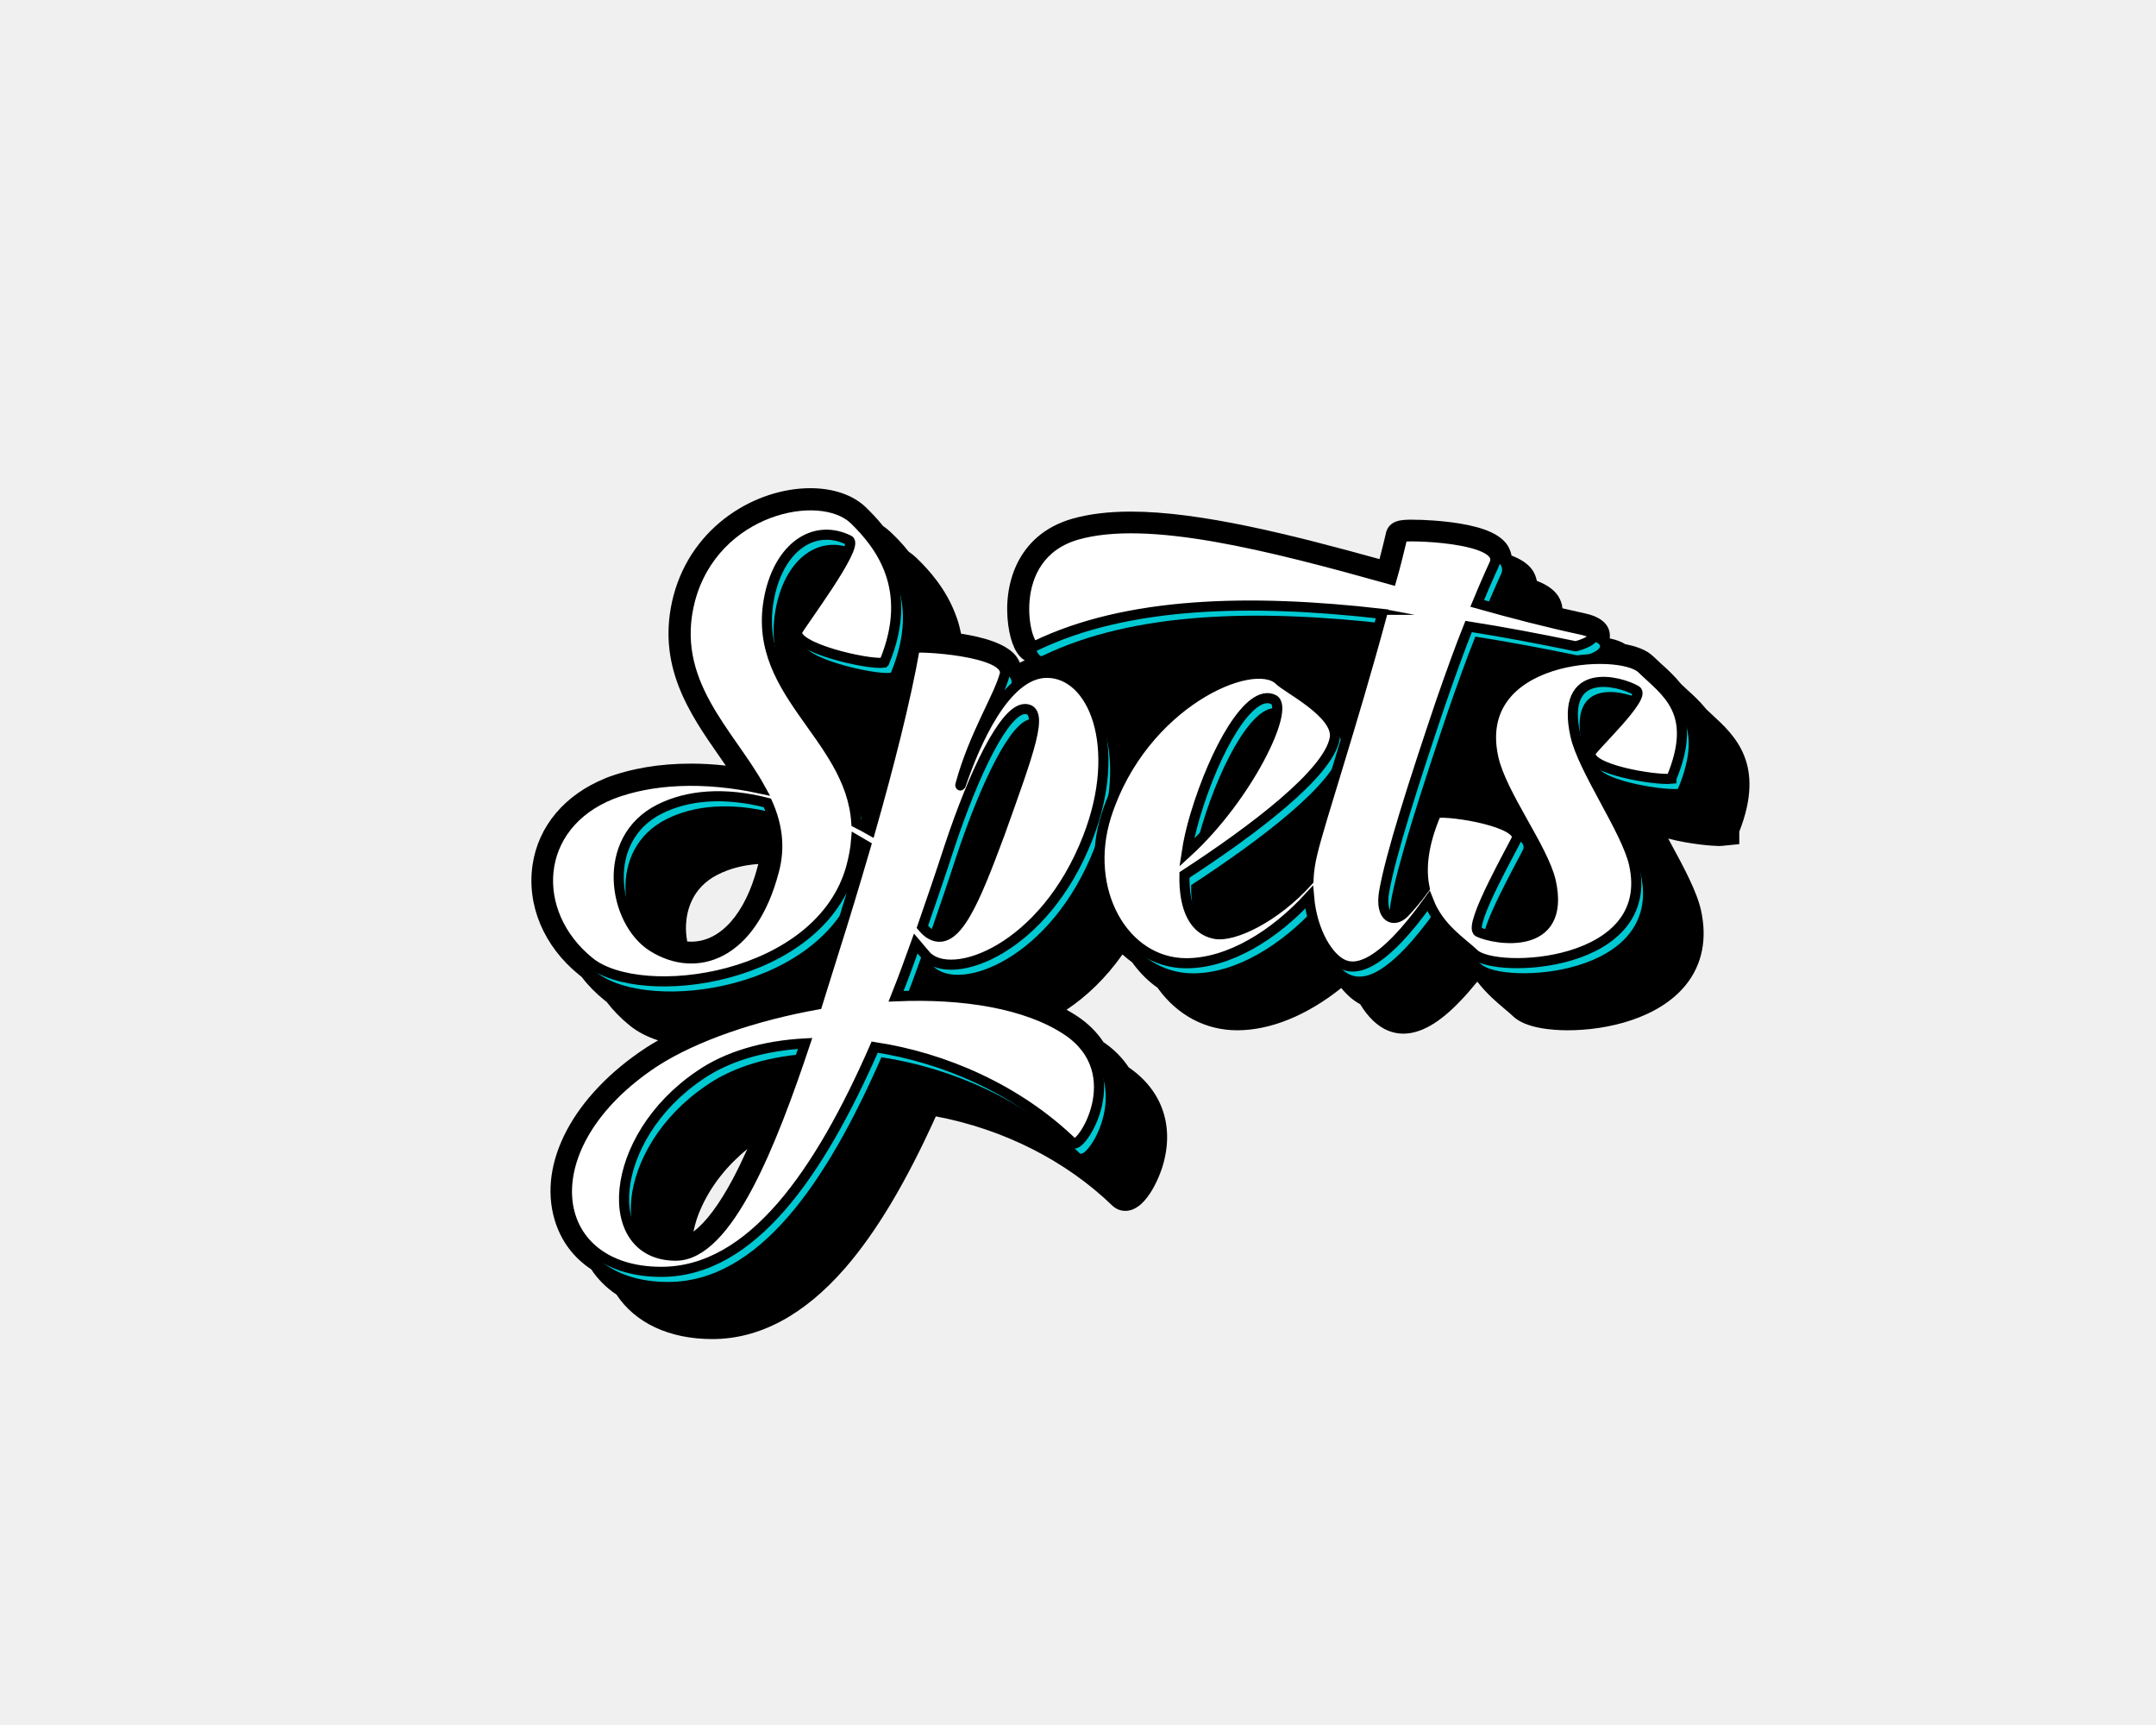
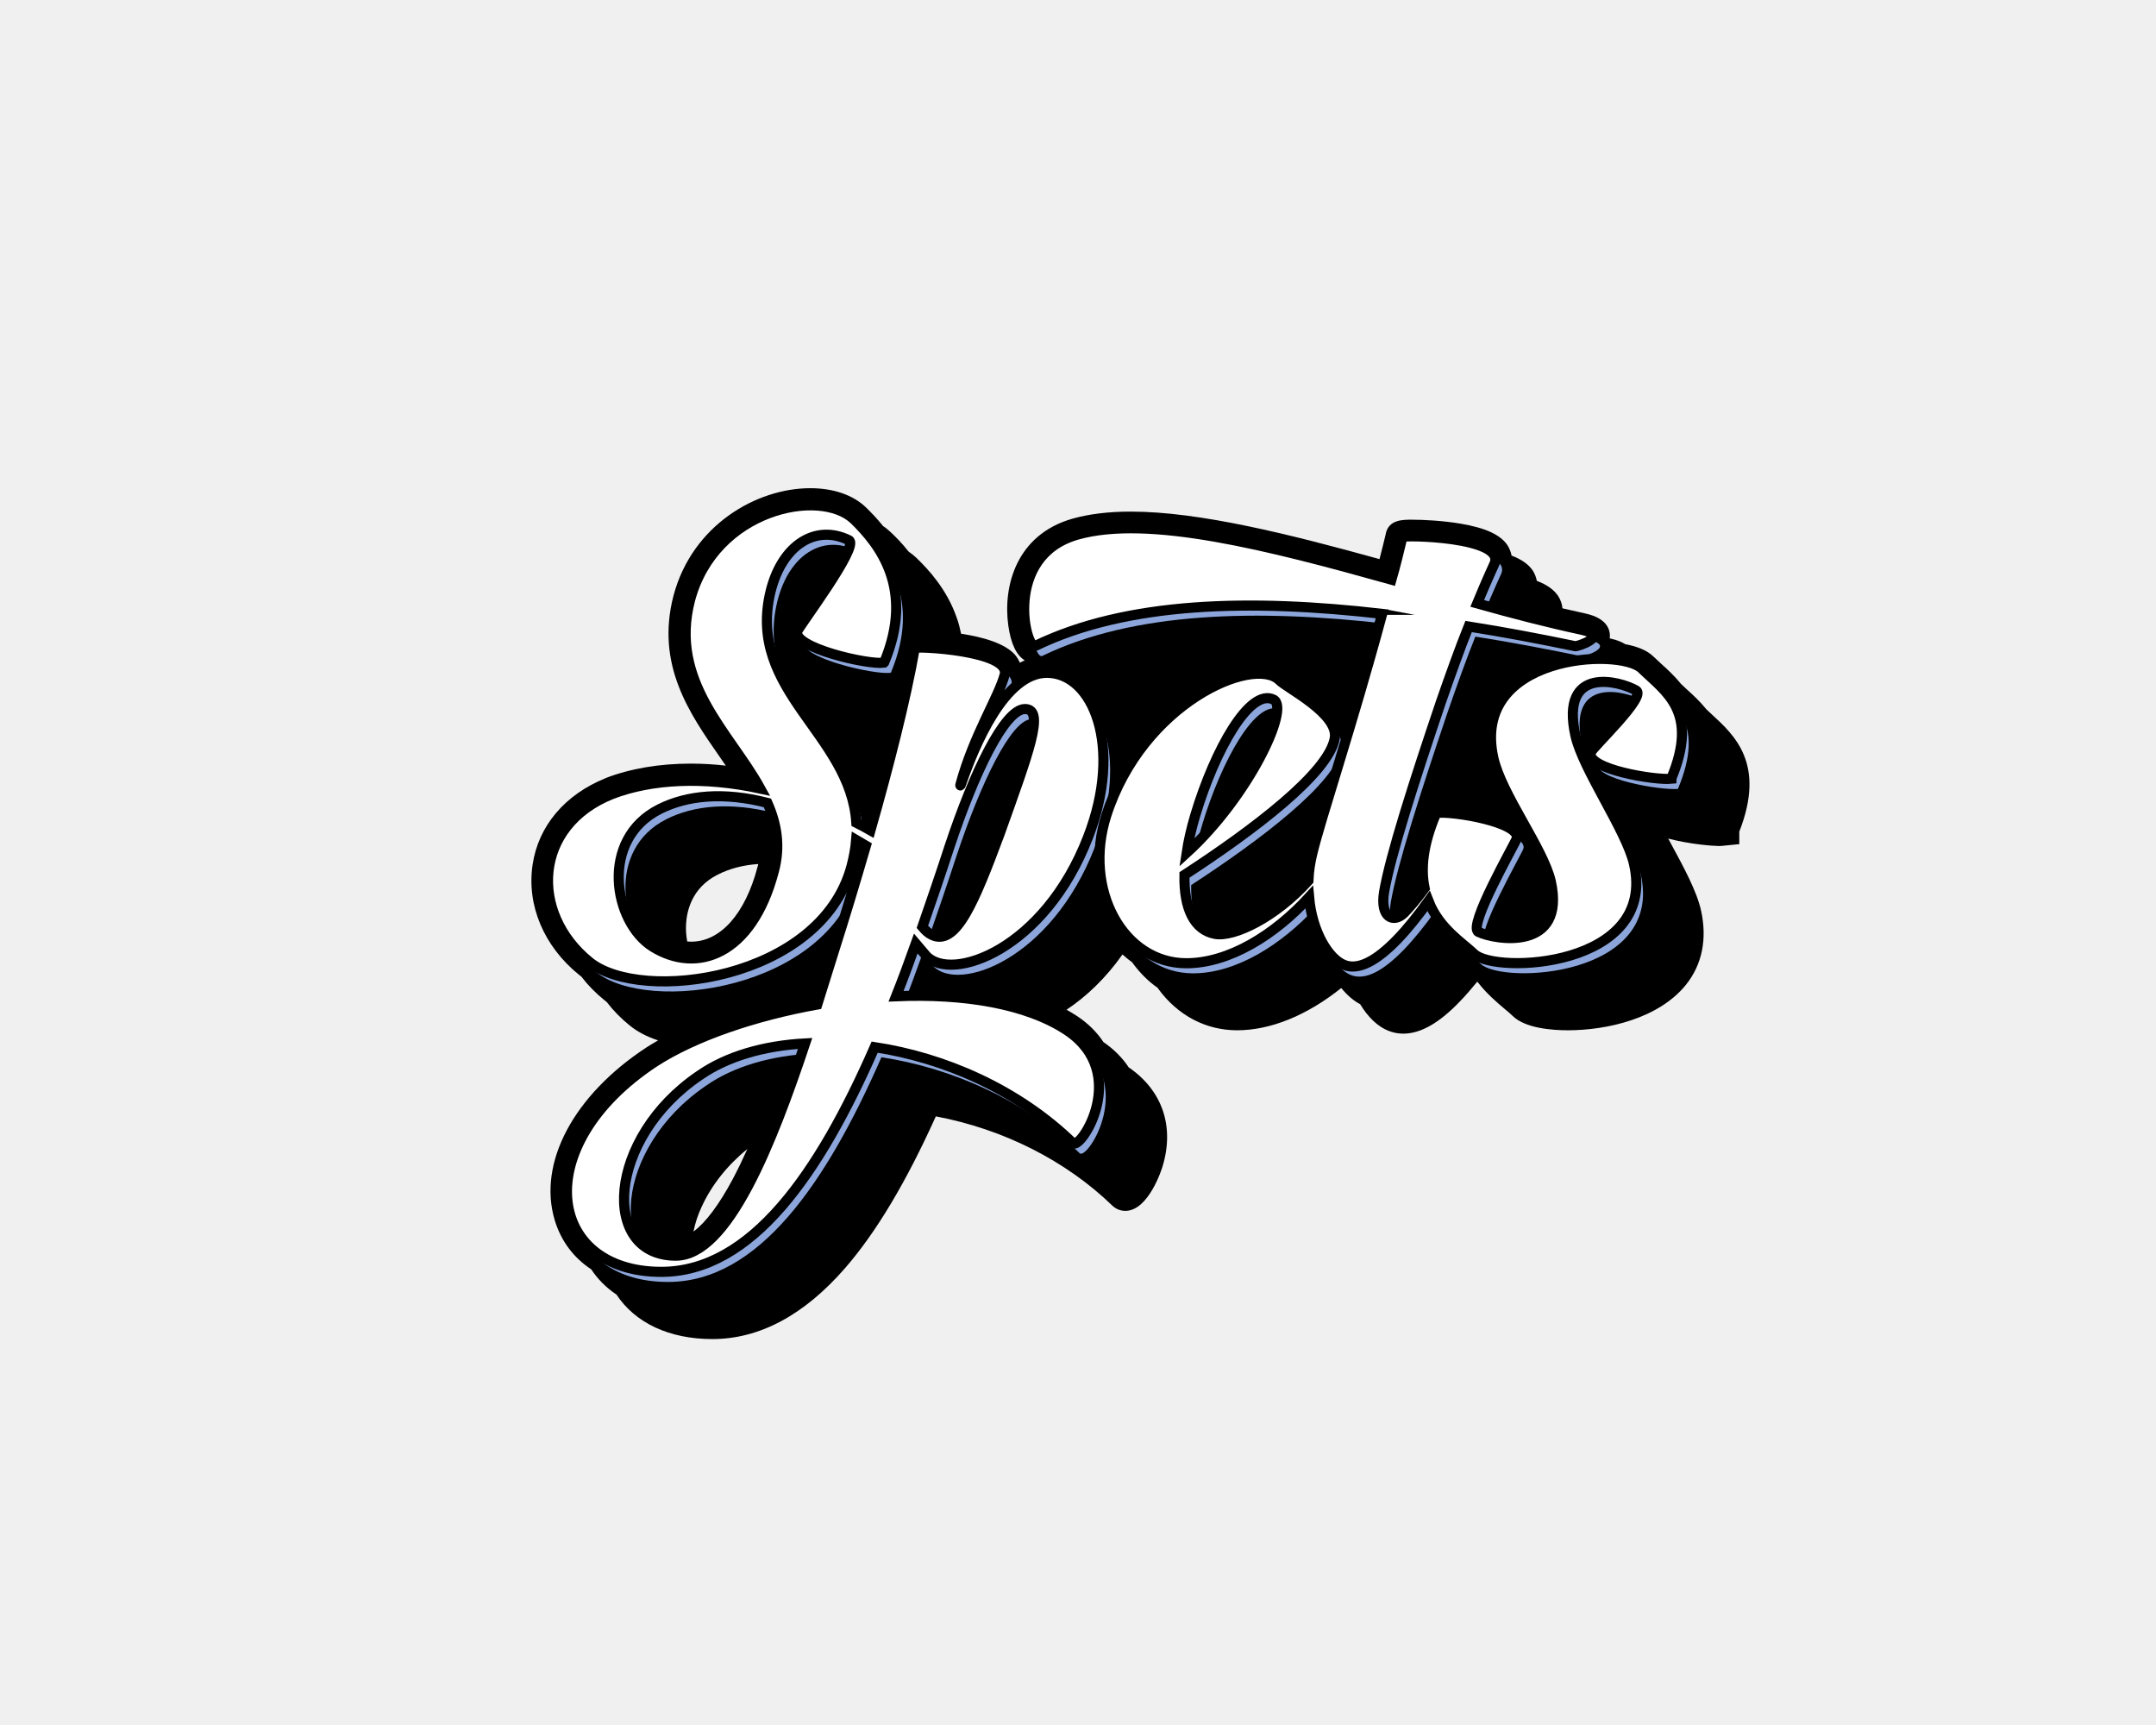
<svg xmlns="http://www.w3.org/2000/svg" version="1.1" id="Layer_1" x="0px" y="0px" viewBox="0 0 1280 1024" style="enable-background:new 0 0 1280 1024;" xml:space="preserve">
  <style type="text/css">
- 	.st0{fill:#00C9D3;}
+ 	.st0{fill:#8CA6DB;}
	.st1{fill:#FFFFFF;stroke:#000000;stroke-width:6;stroke-miterlimit:10;}
</style>
  <path d="M1016.2,424c-1.1-1-2.1-1.9-3.1-2.9c-3.8-4.7-8-8.6-11.9-12.1c-1.1-1-2.1-1.9-3.1-2.9c-3.8-4.7-8-8.6-11.9-12.1  c-1.6-1.5-3.1-2.9-4.6-4.3c-4.1-4-10.4-6.1-16.7-7.3c-2.1-1.3-4.9-2.5-8.6-3.3c-0.2,0-0.4-0.1-0.6-0.1c0,0,0-0.1,0-0.1  c0.5-4.2-0.8-11.7-14.4-14.7c-4.5-1-9-2-13.7-3.1c-0.2-2.6-1.1-5.1-2.6-7.4c-2.5-3.7-6.6-6.6-12.6-8.9c-0.4-2.1-1.2-4.2-2.4-6.1  c-2.5-3.7-6.6-6.6-12.6-8.9c-0.4-2.1-1.2-4.2-2.4-6.1c-4.2-6.3-13.2-10.4-28.2-12.9c-10.3-1.7-21.5-2.3-28.5-2.3  c-5.7,0-13.5,0-15.5,7.9l0,0.2c-1.2,4.9-2.4,10.1-3.8,15.3c-52.7-14.6-106.7-28.2-147.6-28.2c-13.4,0-24.7,1.4-34.7,4.2  c-33.3,9.5-41.3,40-38.1,63.3c1.5,10.8,4.8,17.8,9.8,20.8c-1,0.4-1.9,0.9-2.9,1.4c-0.6-1.4-1.4-2.8-2.3-4  c-5.9-7.5-20-11.3-32.6-13.2c-0.7-3.3-1.5-6.6-2.7-9.8c-5.8-16.5-16.4-28.1-24-35.4c-1.4-1.3-2.9-2.5-4.5-3.6  c-3.6-4.6-7.3-8.4-10.5-11.4c-1.4-1.3-2.9-2.6-4.6-3.7c-3.6-4.5-7.3-8.3-10.4-11.3c-7.6-7.2-19.2-11.2-32.8-11.2  c-31.9,0-70,21.8-81.2,63.6c-10.8,41.2,9.5,70.2,27.4,95.9c1.2,1.7,2.4,3.5,3.6,5.2c-7-0.8-13.9-1.2-20.7-1.2  c-18.8,0-35.8,2.9-50.7,8.6l-0.1,0.1c-24,9.7-39.8,28.3-43.2,51.3c-3.6,24.1,6.7,48.5,27.6,65.4c0.5,0.4,0.9,0.7,1.4,1.1  c3.8,5,8.4,9.7,13.6,13.9c0.5,0.4,0.9,0.7,1.4,1.1c3.8,5,8.4,9.7,13.6,13.9c4.5,3.7,10.2,6.7,16.9,8.9c-2.5,1.4-4.9,2.9-7.1,4.3  c-43.1,28.3-64.4,68.4-54.3,102.3c3.7,12.4,11.2,22.4,21.7,29.3c3.9,5.9,9,11,15,15c11.1,16.8,31.3,26.4,56.9,26.4  c28,0,54.5-14.2,78.8-42.1c18.5-21.3,36.2-50.9,53.9-90.1c40.2,7.6,77.2,26.3,104.8,53c2.1,2,4.8,3.1,7.7,3.1c0,0,0,0,0,0  c13.9,0,21.8-25.3,22.1-26.4c7.2-23.7-0.1-45.1-20.1-58.8c-3.7-5.6-8.7-10.7-15-15c-3.8-5.8-9.1-11.1-15.6-15.4  c-2.1-1.4-4.2-2.6-6.3-3.8c11.6-7.7,23.2-18.6,33.2-32.8c1.9,1.7,3.9,3.3,5.9,4.8c0.1,0.2,0.2,0.3,0.3,0.5  c4.3,5.8,9.2,10.7,14.7,14.5c0.1,0.2,0.2,0.3,0.3,0.5c11.6,15.9,28.3,24.7,46.9,24.7c20,0,41.7-9,61.8-25.1  c3.4,4.2,7.2,7.5,11.2,9.6c4.6,7.6,10.4,13.3,16.8,15.8c2.8,1.1,5.7,1.7,8.8,1.7c10.3,0,21.4-6.3,33.8-19.3  c3.1-3.2,6.5-7.1,10.1-11.5c0.1,0.1,0.2,0.1,0.3,0.2c5.4,7,11.5,12.1,16.1,16c1.9,1.6,3.6,3,4.8,4.2c7.5,7.3,23.7,8.4,32.6,8.4  c23.5,0,54.2-7.1,70.2-27.1c9.6-12,12.6-27.2,8.9-44c-2.5-11.3-10.1-25.4-18.2-40.3c-0.4-0.8-0.9-1.6-1.3-2.4  c13,3.4,26.7,4.4,29.8,4.4c1.3,0,2.4,0,3.4-0.2l9-0.9v-7.4C1048.4,453.4,1029.8,436.5,1016.2,424z M886.1,475.8  c0.3,0.5,0.5,1,0.8,1.5c-0.4-0.1-0.8-0.2-1.2-0.3C885.8,476.6,886,476.2,886.1,475.8z M676.4,429.3c-2.2-2-4.5-3.7-6.9-5.1  c-0.4-0.6-0.8-1.2-1.2-1.8c-1.5-2.2-3.1-4.2-4.8-6c12.4-4.7,25.9-8.5,40.7-11.2c-3.8,2.5-7.6,5.2-11.2,8.2  C687.8,417.6,682.1,422.9,676.4,429.3z M771.9,399.7c9.1,0,18.4,0.3,28.1,0.7c-1.8,6.3-3.6,12.3-5.3,18.2  c-6.4-7.4-15.6-13.5-22.9-18.2c-0.4-0.2-0.7-0.5-1.1-0.7C771.2,399.7,771.5,399.7,771.9,399.7z M416.7,716.1  c5.8-12.6,15.2-24.5,27-34c-2.8,6.2-5.7,12.2-8.6,17.7c-8.1,15.2-16.1,25.9-23.4,31.3C412.7,726.2,414.3,721.1,416.7,716.1z   M517.7,451.2c-8.3-11.7-15.8-22.7-19.7-34.8c5.4,5.1,15.4,9.1,25.5,12C521.7,435.6,519.8,443.2,517.7,451.2z M408,558.9  c-0.6-3.3-0.9-6.8-0.7-10.2c0.4-7.7,3.3-21.7,18.8-29.5c7.1-3.6,15.2-5.7,24.1-6.3c-0.1,0.6-0.3,1.2-0.5,1.8l0,0.1  c-7.3,27.7-22,44.2-39.3,44.2C409.6,559,408.8,558.9,408,558.9z" />
  <g>
    <path class="st0" d="M637.6,617.7c-24.1-16-61.6-22-101.6-20.3c4.1-10.3,7.9-20.7,11.7-31.3l6.2,7.3c15.1,16,70.2-3.7,96-70.3   c21-54,3.1-97.7-24.4-97.7c-25.1,0-43,43-50.9,66c-0.3,1-0.7,1.3-0.3,0c7.9-29,22.7-51.7,26.2-65c3.4-14.3-53-17-53.4-15.7   c-5.4,31-15.7,70.9-26.3,108.2c-2.8-1.6-5.6-3.1-8.4-4.5c-3.4-53-65.4-78-50.9-137.4c6.9-27.7,26.9-40,46.5-30.3   c6.5,3.3-29.6,51-30.6,54c-3.1,9.7,41.7,20,51.3,18.7l0.3-0.3c18.2-43.7-2.8-70-17.9-84.7c-20.3-19.3-83-6.3-97.4,47.7   c-12.7,48.7,23.4,78.7,41.7,112c-33.7-7.3-64.7-5.7-88.1,3.3C320.5,496,318.1,548,353.9,577c30.6,25,137.4,11,155.6-56.7   c1.4-5.3,2.4-10.7,2.8-15.7c1.9,1.1,3.8,2.2,5.8,3.4c-6.7,23-13.3,44.7-18.9,62.3l-10,32c-37.2,6.7-72.6,18.7-96.4,34   C317.1,686,328.4,761,396.6,761c53.7,0,94-58.7,126.7-133.4c41.3,6.3,84.7,25,117.7,57C645.5,689,675.4,643,637.6,617.7z    M567.7,508.6c14.5-43.7,32.7-81.7,44.8-81.7s2.4,25.3-15.1,74.3c-14.8,39.7-25.8,67-40.3,59.7c-2.1-1-3.8-2.7-5.5-4.7   C557,540.6,562.5,524.6,567.7,508.6z M463.4,523.3c-13.1,49.7-45.8,61-71.9,44.7c-23.4-14.7-31.7-63.7,4.1-81.7   c16.5-8.3,38.2-10.3,64-3.7C465.1,495,467.5,508.3,463.4,523.3z M405.2,751.4c-44.8,0-41-69.7,14.1-107   c16.2-11.3,38.2-17.7,62.7-19C462.3,684.3,436.2,751.4,405.2,751.4z" />
    <path class="st0" d="M978.7,402.9c-13.1-12.7-101.6-8.3-88.1,53c4.8,21.7,29.6,53.7,34.1,73.3c9.3,42-33.4,34.7-43,30   c-6.5-3.3,21.7-52.3,22.7-55.3c3.1-9.7-38.2-16.7-47.8-15.3v0.3c-8,18.8-9.2,33.1-6.8,44.4c-5,6.8-9.3,11.7-12.1,14.6   c-6.2,6.3-14.5,3-12-12.3c3.8-22,17.6-65,33.7-112.7c5.9-17,11.4-32.3,16.5-45c21,3.3,42,7.3,63.3,11.7c1,0.3,20.7-6,4.1-9.7   c-20-4.3-41-9.7-62.3-15.7c5.9-14.3,10-23,10.3-23.7c6.5-16-54.4-17-54.7-15.7c-2.1,8.7-4.1,17-6.5,25.3   c-72.6-20.3-144.2-38.7-186.6-26.7c-44.4,12.7-30.6,68.7-24.8,66c54.4-26.3,127.4-28,205.9-19C806.6,437,788,492.3,783.2,512.3   c-1.4,5.6-2.2,11.1-2.4,16.5c-19.7,21.9-44.4,33.6-55.4,31.6c-12.4-2.3-18.6-15-18.2-35c41-26.7,85.4-60.3,89.2-81   c2.8-14.7-28.6-30-33-34.7c-15.5-14.7-81.2,13.7-102.6,80.4c-14.1,44.3,10.3,87.7,47.5,87.7c25.4,0,52.4-16.8,72.9-39.2   c1.8,20.6,11.6,36.6,20.8,40.2c8.3,3.3,18.9-2,31.7-15.3c5.6-5.8,12.1-13.8,18.4-22.6c6.3,16.3,20.3,24.8,27,31.3   c12.7,12.3,108.8,8,95-53.3c-4.5-20-30.3-56-34.8-76.3c-9.3-42,26.5-32.3,36.1-26.7c6.2,3.7-26.2,34-26.9,36.7   c-3.1,10,38.2,16.7,47.8,15.7v-0.3C1012.8,428.3,993.1,416.9,978.7,402.9z M713.6,490c11.7-39,32.4-75.7,46.5-68.7   c10,5-15.1,57.7-51.6,91C709.5,505.6,711.2,498,713.6,490z" />
  </g>
  <g>
    <path class="st1" d="M633.6,611.7c-24.1-16-61.6-22-101.6-20.3c4.1-10.3,7.9-20.7,11.7-31.3l6.2,7.3c15.1,16,70.2-3.7,96-70.3   c21-54,3.1-97.7-24.4-97.7c-25.1,0-43,43-50.9,66c-0.3,1-0.7,1.3-0.3,0c7.9-29,22.7-51.7,26.2-65c3.4-14.3-53-17-53.4-15.7   c-5.4,31-15.7,70.9-26.3,108.2c-2.8-1.6-5.6-3.1-8.4-4.5c-3.4-53-65.4-78-50.9-137.4c6.9-27.7,26.9-40,46.5-30.3   c6.5,3.3-29.6,51-30.6,54c-3.1,9.7,41.7,20,51.3,18.7l0.3-0.3c18.2-43.7-2.8-70-17.9-84.7c-20.3-19.3-83-6.3-97.4,47.7   c-12.7,48.7,23.4,78.7,41.7,112c-33.7-7.3-64.7-5.7-88.1,3.3C316.5,490,314.1,542,349.9,571c30.6,25,137.4,11,155.6-56.7   c1.4-5.3,2.4-10.7,2.8-15.7c1.9,1.1,3.8,2.2,5.8,3.4c-6.7,23-13.3,44.7-18.9,62.3l-10,32c-37.2,6.7-72.6,18.7-96.4,34   C313.1,680,324.4,755,392.6,755c53.7,0,94-58.7,126.7-133.4c41.3,6.3,84.7,25,117.7,57C641.5,683,671.4,637,633.6,611.7z    M563.7,502.6c14.5-43.7,32.7-81.7,44.8-81.7s2.4,25.3-15.1,74.3c-14.8,39.7-25.8,67-40.3,59.7c-2.1-1-3.8-2.7-5.5-4.7   C553,534.6,558.5,518.6,563.7,502.6z M459.4,517.3c-13.1,49.7-45.8,61-71.9,44.7c-23.4-14.7-31.7-63.7,4.1-81.7   c16.5-8.3,38.2-10.3,64-3.7C461.1,489,463.5,502.3,459.4,517.3z M401.2,745.4c-44.8,0-41-69.7,14.1-107   c16.2-11.3,38.2-17.7,62.7-19C458.3,678.3,432.2,745.4,401.2,745.4z" />
    <path class="st1" d="M974.7,396.9c-13.1-12.7-101.6-8.3-88.1,53c4.8,21.7,29.6,53.7,34.1,73.3c9.3,42-33.4,34.7-43,30   c-6.5-3.3,21.7-52.3,22.7-55.3c3.1-9.7-38.2-16.7-47.8-15.3v0.3c-8,18.8-9.2,33.1-6.8,44.4c-5,6.8-9.3,11.7-12.1,14.6   c-6.2,6.3-14.5,3-12-12.3c3.8-22,17.6-65,33.7-112.7c5.9-17,11.4-32.3,16.5-45c21,3.3,42,7.3,63.3,11.7c1,0.3,20.7-6,4.1-9.7   c-20-4.3-41-9.7-62.3-15.7c5.9-14.3,10-23,10.3-23.7c6.5-16-54.4-17-54.7-15.7c-2.1,8.7-4.1,17-6.5,25.3   c-72.6-20.3-144.2-38.7-186.6-26.7c-44.4,12.7-30.6,68.7-24.8,66c54.4-26.3,127.4-28,205.9-19C802.6,431,784,486.3,779.2,506.3   c-1.4,5.6-2.2,11.1-2.4,16.5c-19.7,21.9-44.4,33.6-55.4,31.6c-12.4-2.3-18.6-15-18.2-35c41-26.7,85.4-60.3,89.2-81   c2.8-14.7-28.6-30-33-34.7c-15.5-14.7-81.2,13.7-102.6,80.4c-14.1,44.3,10.3,87.7,47.5,87.7c25.4,0,52.4-16.8,72.9-39.2   c1.8,20.6,11.6,36.6,20.8,40.2c8.3,3.3,18.9-2,31.7-15.3c5.6-5.8,12.1-13.8,18.4-22.6c6.3,16.3,20.3,24.8,27,31.3   c12.7,12.3,108.8,8,95-53.3c-4.5-20-30.3-56-34.8-76.3c-9.3-42,26.5-32.3,36.1-26.7c6.2,3.7-26.2,34-26.9,36.7   c-3.1,10,38.2,16.7,47.8,15.7v-0.3C1008.8,422.3,989.1,410.9,974.7,396.9z M709.6,484c11.7-39,32.4-75.7,46.5-68.7   c10,5-15.1,57.7-51.6,91C705.5,499.6,707.2,492,709.6,484z" />
  </g>
  <g>
    <g>
      <path d="M886,478.4c1.9,0,1.9-3,0-3C884.1,475.4,884.1,478.4,886,478.4L886,478.4z" />
    </g>
  </g>
  <g>
    <g>
      <path d="M768.9,404.5c3.1,5,8,7.9,13.7,9c0.9,0.2,1.9,0.3,2.8,0.5c0.6,0.1,1.2,0.3,1.8,0.5c-0.3-0.1-0.6-0.3-0.9-0.4    c-0.8-1.1-1.8-1.9-2.2-3.3c-0.7-2.7,0.8-6.3,3.3-7.6c-5.1,2.6-7,10.3-3.9,15.1c3.4,5.3,9.5,6.7,15.1,3.9    c8.7-4.4,9.6-17.2,3.1-23.9c-2.8-2.9-6.5-4.7-10.4-5.5c-1.5-0.3-3-0.6-4.5-0.9c-1.3-0.3-0.4-0.3,0.2,0.2c-1.7-1.6,0.9,1.1,0.9,1.2    c-3.1-4.9-10-7.2-15.1-3.9C768,392.6,765.7,399.3,768.9,404.5L768.9,404.5z" />
    </g>
  </g>
  <g>
    <g>
      <path d="M696.6,389.6c-6.5,4.6-12.9,9.2-19.4,13.8c-6.5,4.7-12.7,9-17.5,15.5c-2.7,3.7-1.6,10.4,1.7,13.3    c6.3,5.6,14.7,6.1,21.6,1.1c6.5-4.7,8-12.5,8.2-20c0.3-14.2-21.7-14.2-22,0c0,1-0.5,2.7-0.3,3.6c-0.4,1.2-0.2,1,0.6-0.7    c2.2-2,4.7-1.8,7.5,0.5c0.6,4.4,1.1,8.9,1.7,13.3c3-4.1,8.6-6.9,12.7-9.8c5.4-3.9,10.9-7.7,16.3-11.6c4.8-3.4,7.1-9.6,3.9-15.1    C708.9,388.7,701.5,386.1,696.6,389.6L696.6,389.6z" />
    </g>
  </g>
  <g>
    <g>
      <path d="M487.5,410.1c2.8,8,8.4,12.5,13.4,18.9c4,5.2,5.1,11.9,3.4,18.1c7.1,1.9,14.1,3.9,21.2,5.8c1-7.6,2.8-15.1,5.9-22.1    c2.4-5.4,1.6-11.8-3.9-15.1c-4.7-2.7-12.6-1.5-15.1,3.9c-3.9,8.9-6.8,17.7-8.2,27.4c-0.8,5.9,1.4,11.8,7.7,13.5    c5.7,1.6,12-1.9,13.5-7.7c2.7-10,1.7-20.3-2.6-29.7c-1.9-4.1-4.6-7.7-7.7-11.1c-2.2-2.4-5.5-4.8-6.6-7.9    c-1.9-5.6-7.5-9.3-13.5-7.7C489.8,398.1,485.6,404.5,487.5,410.1L487.5,410.1z" />
    </g>
  </g>
  <polygon points="824,362 840,365 823,365 " />
  <line x1="873" y1="360" x2="855" y2="355" />
  <path class="st1" d="M874,357" />
</svg>
